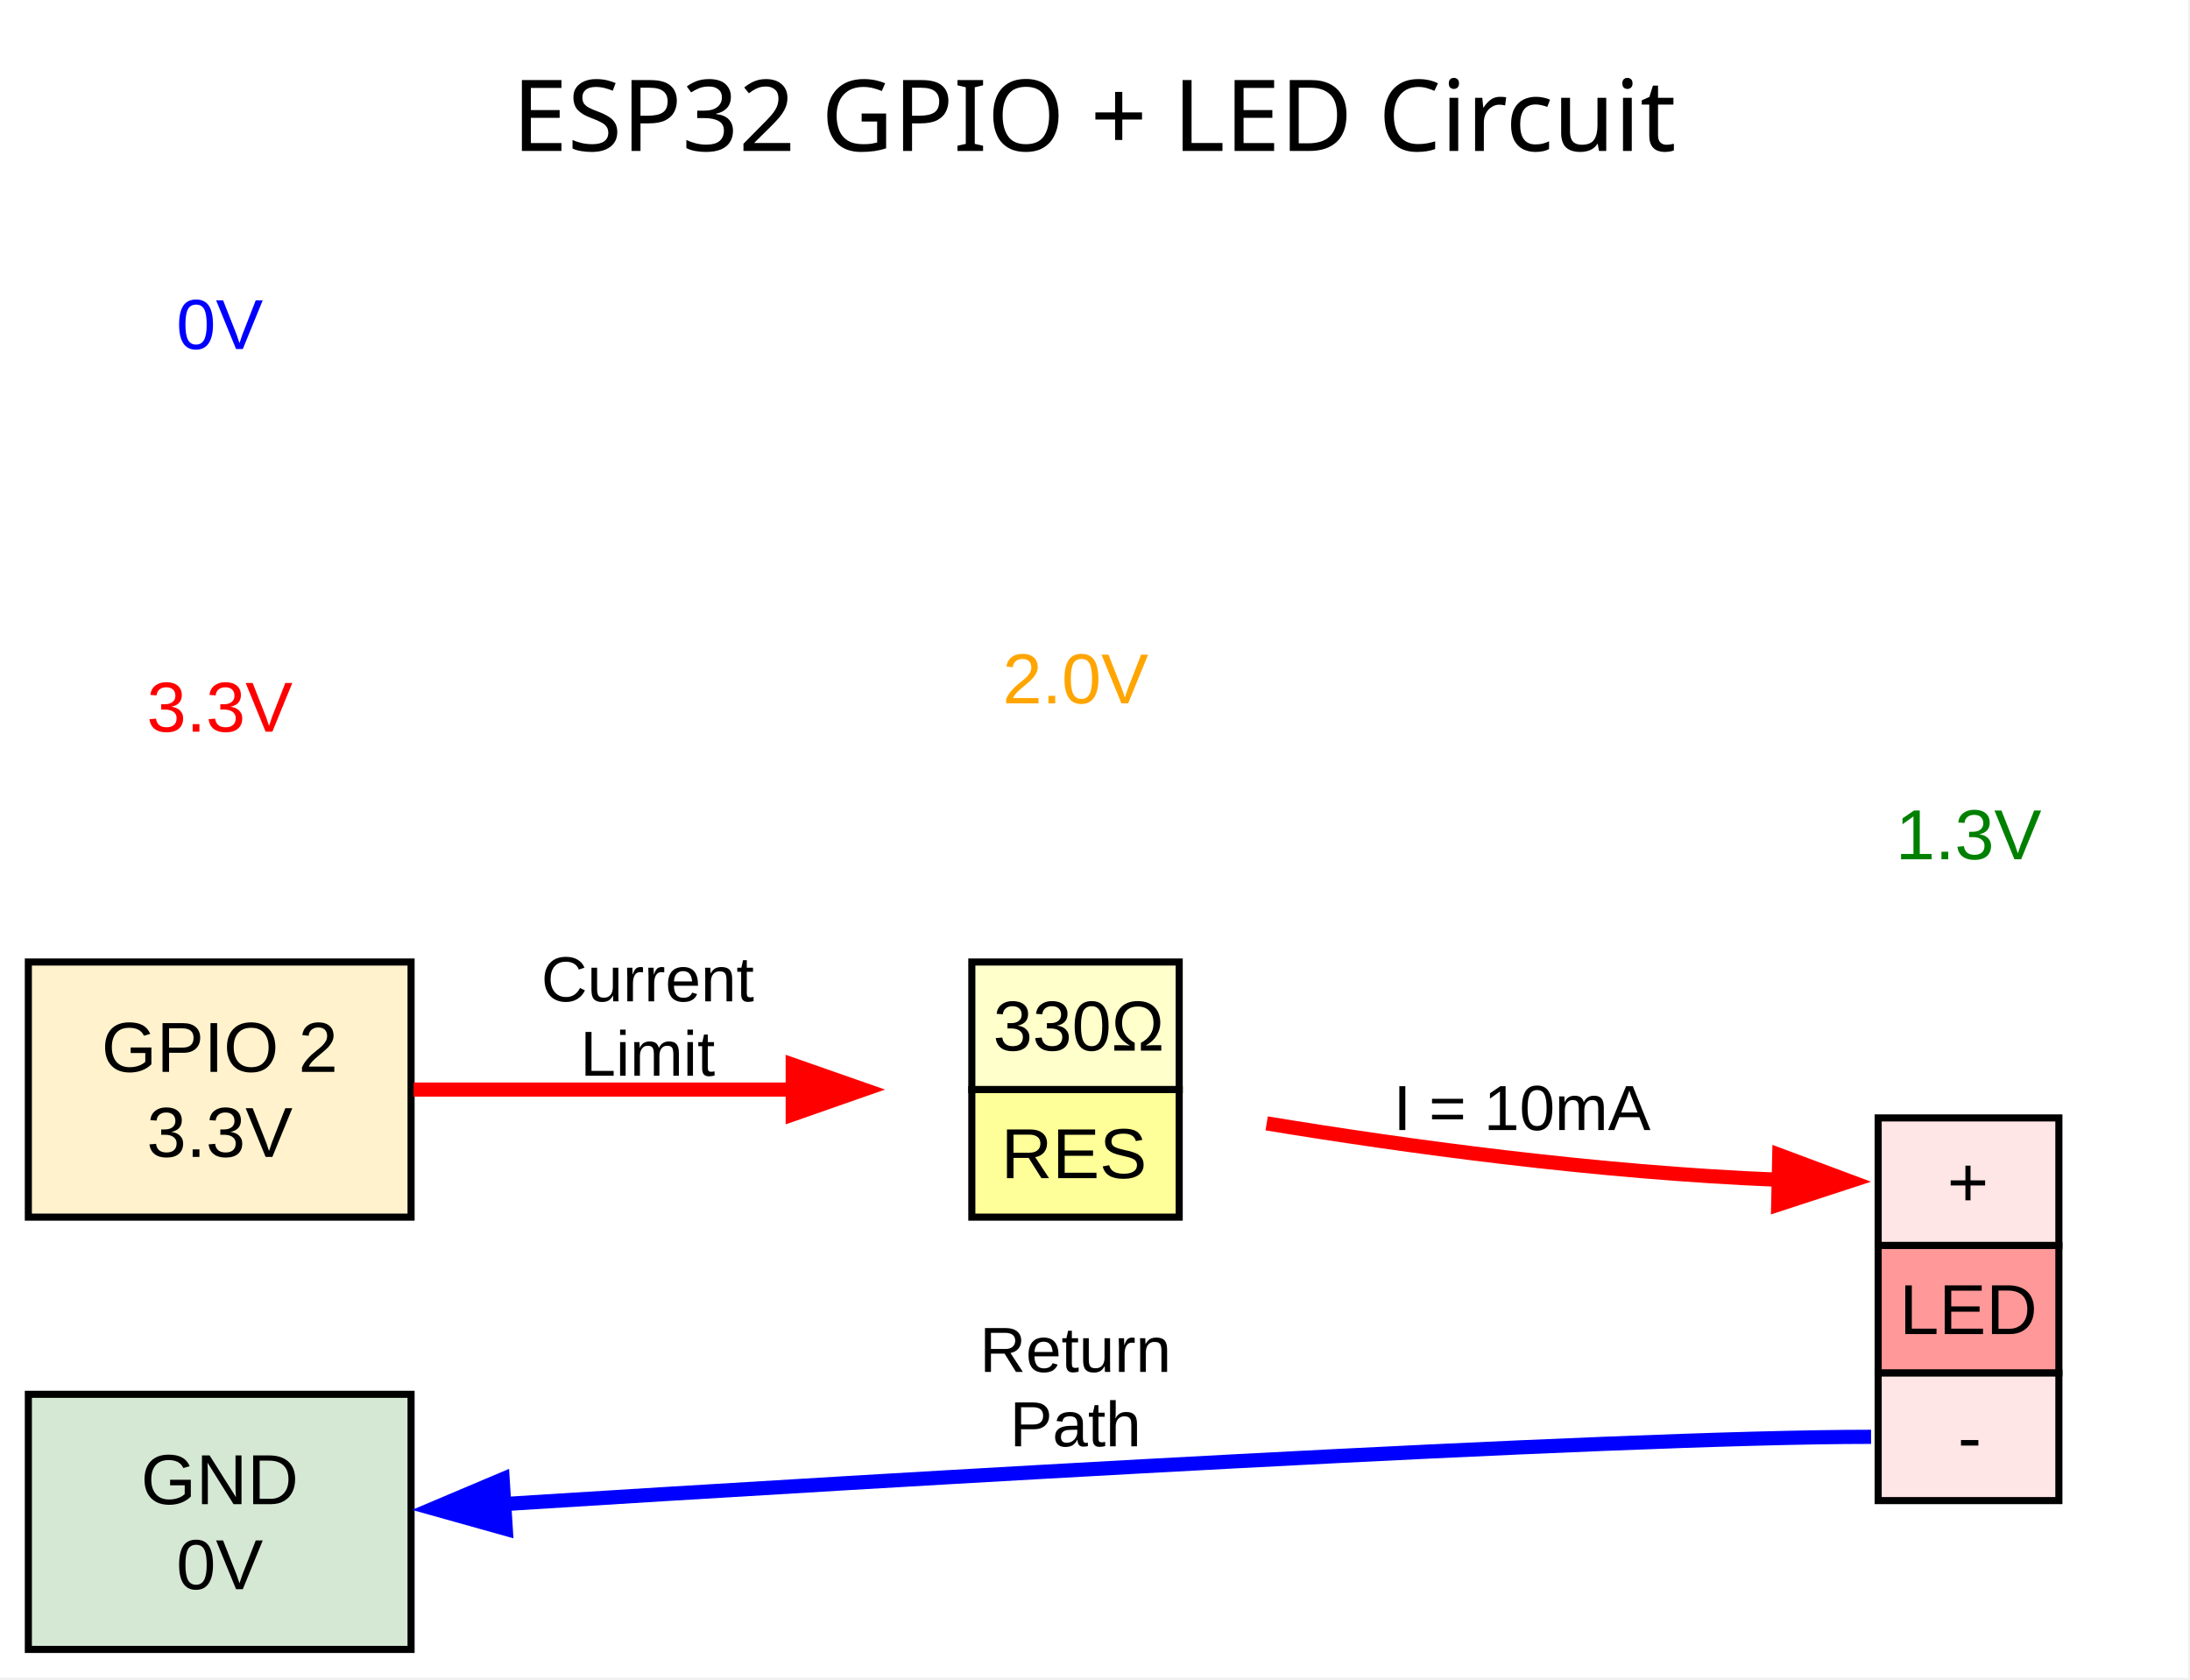
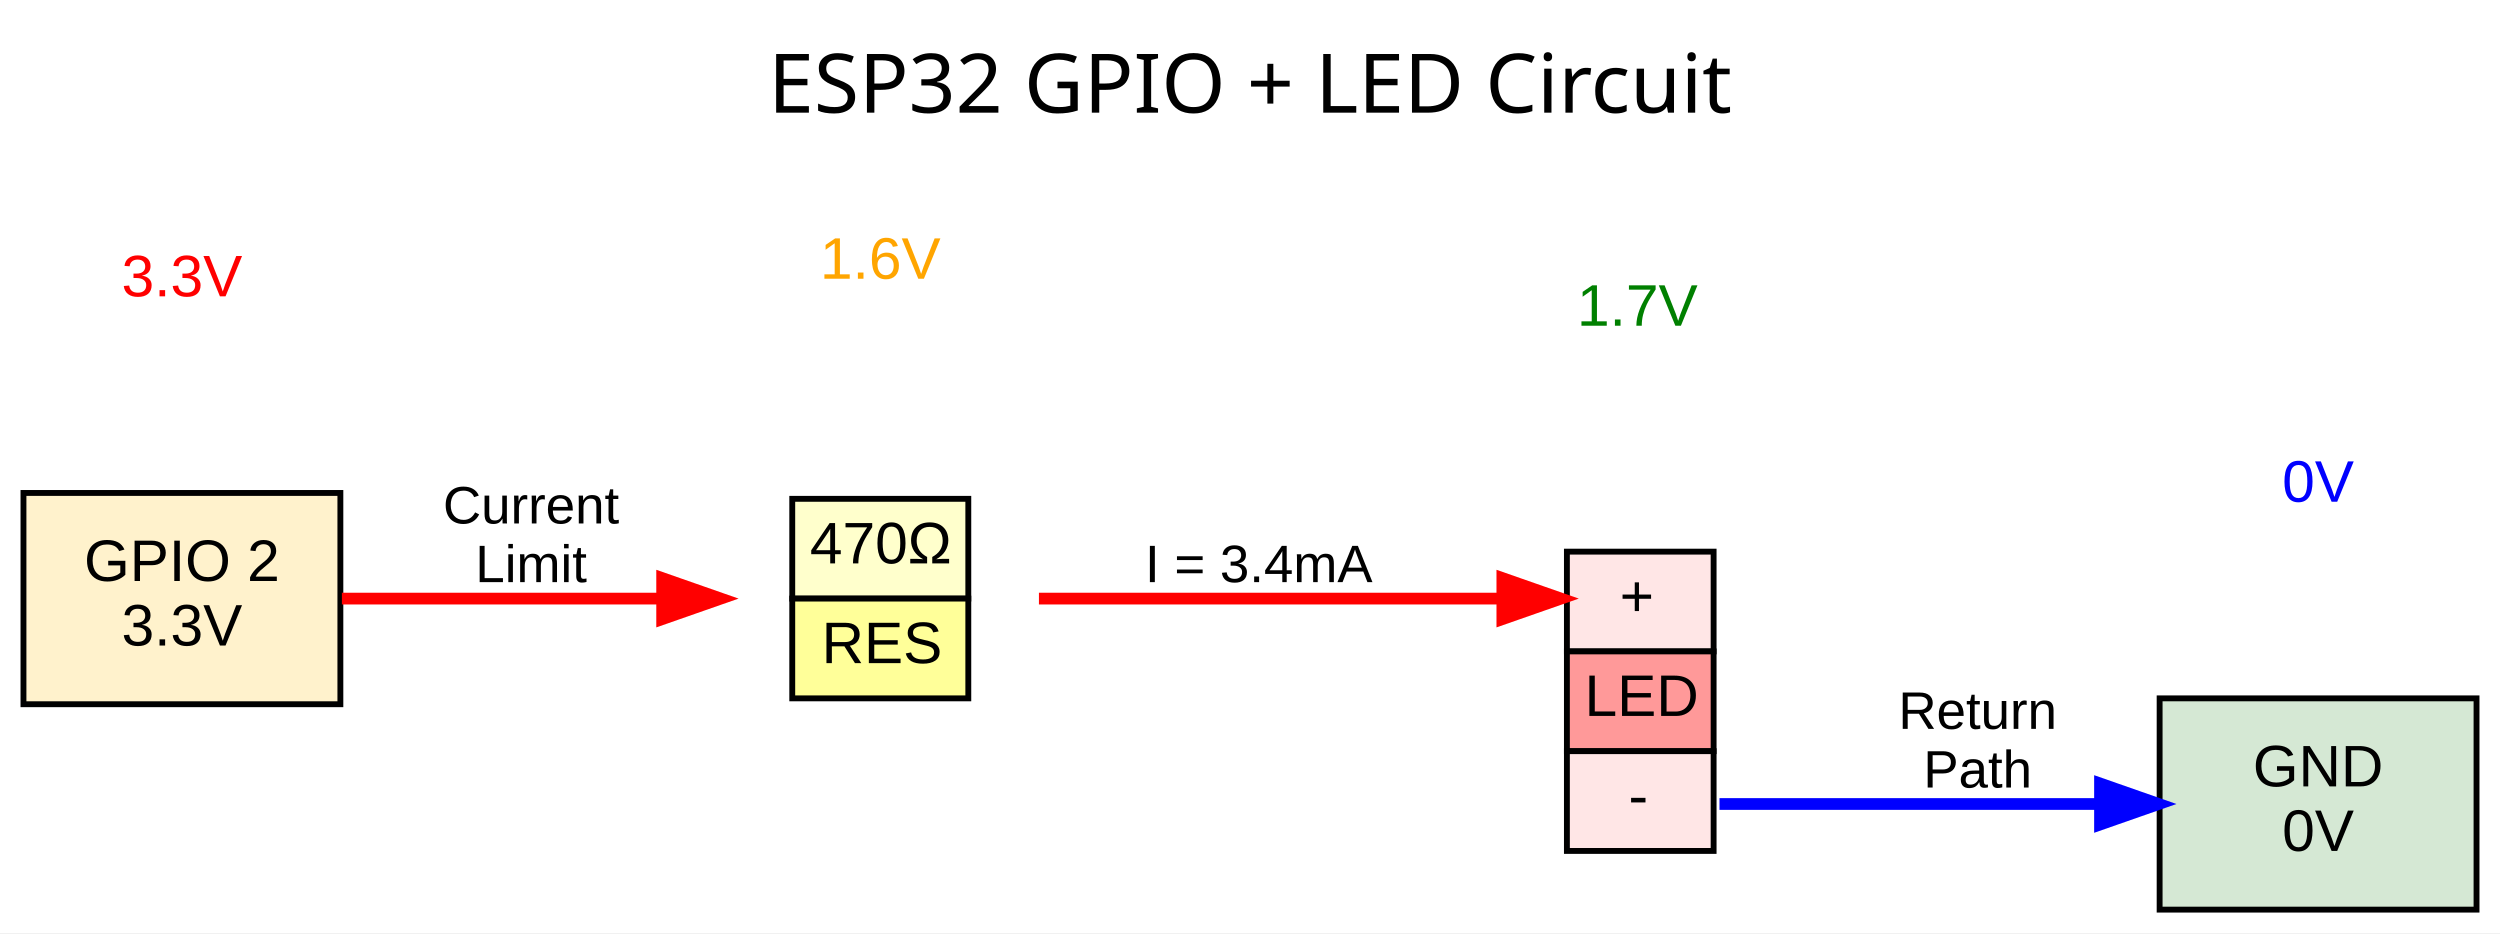
- <svg xmlns="http://www.w3.org/2000/svg" width="309pt" height="237pt" viewBox="0.00 0.00 309.00 237.00">
-   <g id="graph0" class="graph" transform="scale(1 1) rotate(0) translate(4 232.75)">
-     <polygon fill="white" stroke="none" points="-4,4 -4,-232.75 304.75,-232.75 304.75,4 -4,4" />
-     <text xml:space="preserve" text-anchor="middle" x="150.38" y="-211.45" font-family="Arial Bold" font-size="14.00">ESP32 GPIO + LED Circuit</text>
+ <svg xmlns="http://www.w3.org/2000/svg" width="426pt" height="159pt" viewBox="0.00 0.00 426.00 159.00">
+   <g id="graph0" class="graph" transform="scale(1 1) rotate(0) translate(4 155)">
+     <polygon fill="white" stroke="none" points="-4,4 -4,-155 422,-155 422,4 -4,4" />
+     <text text-anchor="middle" x="209" y="-135.8" font-family="Arial Bold" font-size="14.00">ESP32 GPIO + LED Circuit</text>
    <g id="node1" class="node">
-       <polygon fill="#fff2cc" stroke="black" points="54,-97 0,-97 0,-61 54,-61 54,-97" />
-       <text xml:space="preserve" text-anchor="middle" x="27" y="-81.5" font-family="Arial" font-size="10.00">GPIO 2</text>
-       <text xml:space="preserve" text-anchor="middle" x="27" y="-69.5" font-family="Arial" font-size="10.00">3.3V</text>
+       <polygon fill="#fff2cc" stroke="black" points="54,-71 0,-71 0,-35 54,-35 54,-71" />
+       <text text-anchor="middle" x="27" y="-56" font-family="Arial" font-size="10.00">GPIO 2</text>
+       <text text-anchor="middle" x="27" y="-45" font-family="Arial" font-size="10.00">3.3V</text>
    </g>
    <g id="node4" class="node">
-       <polygon fill="#ffffcc" stroke="none" points="133.12,-79 133.12,-97 162.38,-97 162.38,-79 133.12,-79" />
-       <polygon fill="none" stroke="black" points="133.12,-79 133.12,-97 162.38,-97 162.38,-79 133.12,-79" />
-       <text xml:space="preserve" text-anchor="start" x="136.12" y="-84.5" font-family="Arial" font-size="10.00">330Ω</text>
-       <polygon fill="#ffff99" stroke="none" points="133.12,-61 133.12,-79 162.38,-79 162.38,-61 133.12,-61" />
-       <polygon fill="none" stroke="black" points="133.12,-61 133.12,-79 162.38,-79 162.38,-61 133.12,-61" />
-       <text xml:space="preserve" text-anchor="start" x="137.25" y="-66.5" font-family="Arial" font-size="10.00">RES</text>
+       <polygon fill="#ffffcc" stroke="none" points="131,-53 131,-70 161,-70 161,-53 131,-53" />
+       <polygon fill="none" stroke="black" points="131,-53 131,-70 161,-70 161,-53 131,-53" />
+       <text text-anchor="start" x="134" y="-59" font-family="Arial" font-size="10.00">470Ω</text>
+       <polygon fill="#ffff99" stroke="none" points="131,-36 131,-53 161,-53 161,-36 131,-36" />
+       <polygon fill="none" stroke="black" points="131,-36 131,-53 161,-53 161,-36 131,-36" />
+       <text text-anchor="start" x="136" y="-42" font-family="Arial" font-size="10.00">RES</text>
    </g>
    <g id="edge1" class="edge">
-       <path fill="none" stroke="red" stroke-width="2" d="M54.35,-79C70.14,-79 90.5,-79 108.09,-79" />
-       <polygon fill="red" stroke="red" stroke-width="2" points="107.85,-82.5 117.85,-79 107.85,-75.5 107.85,-82.5" />
-       <text xml:space="preserve" text-anchor="middle" x="87.38" y="-91.45" font-family="Arial" font-size="9.00">Current</text>
-       <text xml:space="preserve" text-anchor="middle" x="87.38" y="-80.95" font-family="Arial" font-size="9.00">Limit</text>
+       <path fill="none" stroke="red" stroke-width="2" d="M54.257,-53C70.214,-53 90.826,-53 108.371,-53" />
+       <polygon fill="red" stroke="red" stroke-width="2" points="108.831,-56.5 118.831,-53 108.831,-49.5 108.831,-56.5" />
+       <text text-anchor="middle" x="86.5" y="-65.8" font-family="Arial" font-size="9.00">Current</text>
+       <text text-anchor="middle" x="86.5" y="-55.8" font-family="Arial" font-size="9.00">Limit</text>
    </g>
    <g id="node2" class="node">
-       <polygon fill="#d5e8d4" stroke="black" points="54,-36 0,-36 0,0 54,0 54,-36" />
-       <text xml:space="preserve" text-anchor="middle" x="27" y="-20.5" font-family="Arial" font-size="10.00">GND</text>
-       <text xml:space="preserve" text-anchor="middle" x="27" y="-8.5" font-family="Arial" font-size="10.00">0V</text>
+       <polygon fill="#d5e8d4" stroke="black" points="418,-36 364,-36 364,-0 418,-0 418,-36" />
+       <text text-anchor="middle" x="391" y="-21" font-family="Arial" font-size="10.00">GND</text>
+       <text text-anchor="middle" x="391" y="-10" font-family="Arial" font-size="10.00">0V</text>
    </g>
    <g id="node3" class="node">
-       <polygon fill="#ffe6e6" stroke="none" points="261,-57 261,-75 286.5,-75 286.5,-57 261,-57" />
-       <polygon fill="none" stroke="black" points="261,-57 261,-75 286.5,-75 286.5,-57 261,-57" />
-       <text xml:space="preserve" text-anchor="start" x="270.75" y="-62.5" font-family="Arial" font-size="10.00">+</text>
-       <polygon fill="#ff9999" stroke="none" points="261,-39 261,-57 286.5,-57 286.5,-39 261,-39" />
-       <polygon fill="none" stroke="black" points="261,-39 261,-57 286.5,-57 286.5,-39 261,-39" />
-       <text xml:space="preserve" text-anchor="start" x="264" y="-44.5" font-family="Arial" font-size="10.00">LED</text>
-       <polygon fill="#ffe6e6" stroke="none" points="261,-21 261,-39 286.5,-39 286.5,-21 261,-21" />
-       <polygon fill="none" stroke="black" points="261,-21 261,-39 286.5,-39 286.5,-21 261,-21" />
-       <text xml:space="preserve" text-anchor="start" x="272.25" y="-26.5" font-family="Arial" font-size="10.00">-</text>
+       <polygon fill="#ffe6e6" stroke="none" points="263,-44 263,-61 288,-61 288,-44 263,-44" />
+       <polygon fill="none" stroke="black" points="263,-44 263,-61 288,-61 288,-44 263,-44" />
+       <text text-anchor="start" x="272" y="-50" font-family="Arial" font-size="10.00">+</text>
+       <polygon fill="#ff9999" stroke="none" points="263,-27 263,-44 288,-44 288,-27 263,-27" />
+       <polygon fill="none" stroke="black" points="263,-27 263,-44 288,-44 288,-27 263,-27" />
+       <text text-anchor="start" x="266" y="-33" font-family="Arial" font-size="10.00">LED</text>
+       <polygon fill="#ffe6e6" stroke="none" points="263,-10 263,-27 288,-27 288,-10 263,-10" />
+       <polygon fill="none" stroke="black" points="263,-10 263,-27 288,-27 288,-10 263,-10" />
+       <text text-anchor="start" x="273.5" y="-16" font-family="Arial" font-size="10.00">-</text>
    </g>
    <g id="edge3" class="edge">
-       <path fill="none" stroke="blue" stroke-width="2" d="M260,-30C223.58,-30 123.07,-24.03 67.04,-20.51" />
-       <polygon fill="blue" stroke="blue" stroke-width="2" points="67.36,-17.02 57.16,-19.88 66.92,-24.01 67.36,-17.02" />
-       <text xml:space="preserve" text-anchor="middle" x="147.75" y="-39.16" font-family="Arial" font-size="9.00">Return</text>
-       <text xml:space="preserve" text-anchor="middle" x="147.75" y="-28.66" font-family="Arial" font-size="9.00">Path</text>
+       <path fill="none" stroke="blue" stroke-width="2" d="M289,-18C310.453,-18 334.468,-18 353.698,-18" />
+       <polygon fill="blue" stroke="blue" stroke-width="2" points="353.842,-21.5 363.842,-18 353.842,-14.5 353.842,-21.5" />
+       <text text-anchor="middle" x="333" y="-30.8" font-family="Arial" font-size="9.00">Return</text>
+       <text text-anchor="middle" x="333" y="-20.8" font-family="Arial" font-size="9.00">Path</text>
    </g>
    <g id="edge2" class="edge">
-       <path fill="none" stroke="red" stroke-width="2" d="M174.72,-74.23C193.96,-71.06 221.2,-67.29 247.06,-66.27" />
-       <polygon fill="red" stroke="red" stroke-width="2" points="247.05,-69.77 256.97,-66.06 246.9,-62.77 247.05,-69.77" />
-       <text xml:space="preserve" text-anchor="middle" x="210.75" y="-73.29" font-family="Arial" font-size="9.00">I = 10mA</text>
+       <path fill="none" stroke="red" stroke-width="2" d="M173.034,-53C193.793,-53 223.914,-53 251.834,-53" />
+       <polygon fill="red" stroke="red" stroke-width="2" points="252,-56.5 262,-53 252,-49.5 252,-56.5" />
+       <text text-anchor="middle" x="210.5" y="-55.8" font-family="Arial" font-size="9.00">I = 3.4mA</text>
    </g>
    <g id="node5" class="node">
-       <text xml:space="preserve" text-anchor="middle" x="27" y="-129.5" font-family="Arial" font-size="10.00" fill="red">3.3V</text>
+       <text text-anchor="middle" x="27" y="-104.5" font-family="Arial" font-size="10.00" fill="red">3.3V</text>
    </g>
    <g id="node6" class="node">
-       <text xml:space="preserve" text-anchor="middle" x="147.75" y="-133.5" font-family="Arial" font-size="10.00" fill="orange">2.0V</text>
+       <text text-anchor="middle" x="146" y="-107.5" font-family="Arial" font-size="10.00" fill="orange">1.6V</text>
    </g>
    <g id="node7" class="node">
-       <text xml:space="preserve" text-anchor="middle" x="273.75" y="-111.5" font-family="Arial" font-size="10.00" fill="green">1.3V</text>
+       <text text-anchor="middle" x="275" y="-99.5" font-family="Arial" font-size="10.00" fill="green">1.7V</text>
    </g>
    <g id="node8" class="node">
-       <text xml:space="preserve" text-anchor="middle" x="27" y="-183.5" font-family="Arial" font-size="10.00" fill="blue">0V</text>
+       <text text-anchor="middle" x="391" y="-69.5" font-family="Arial" font-size="10.00" fill="blue">0V</text>
    </g>
  </g>
</svg>
